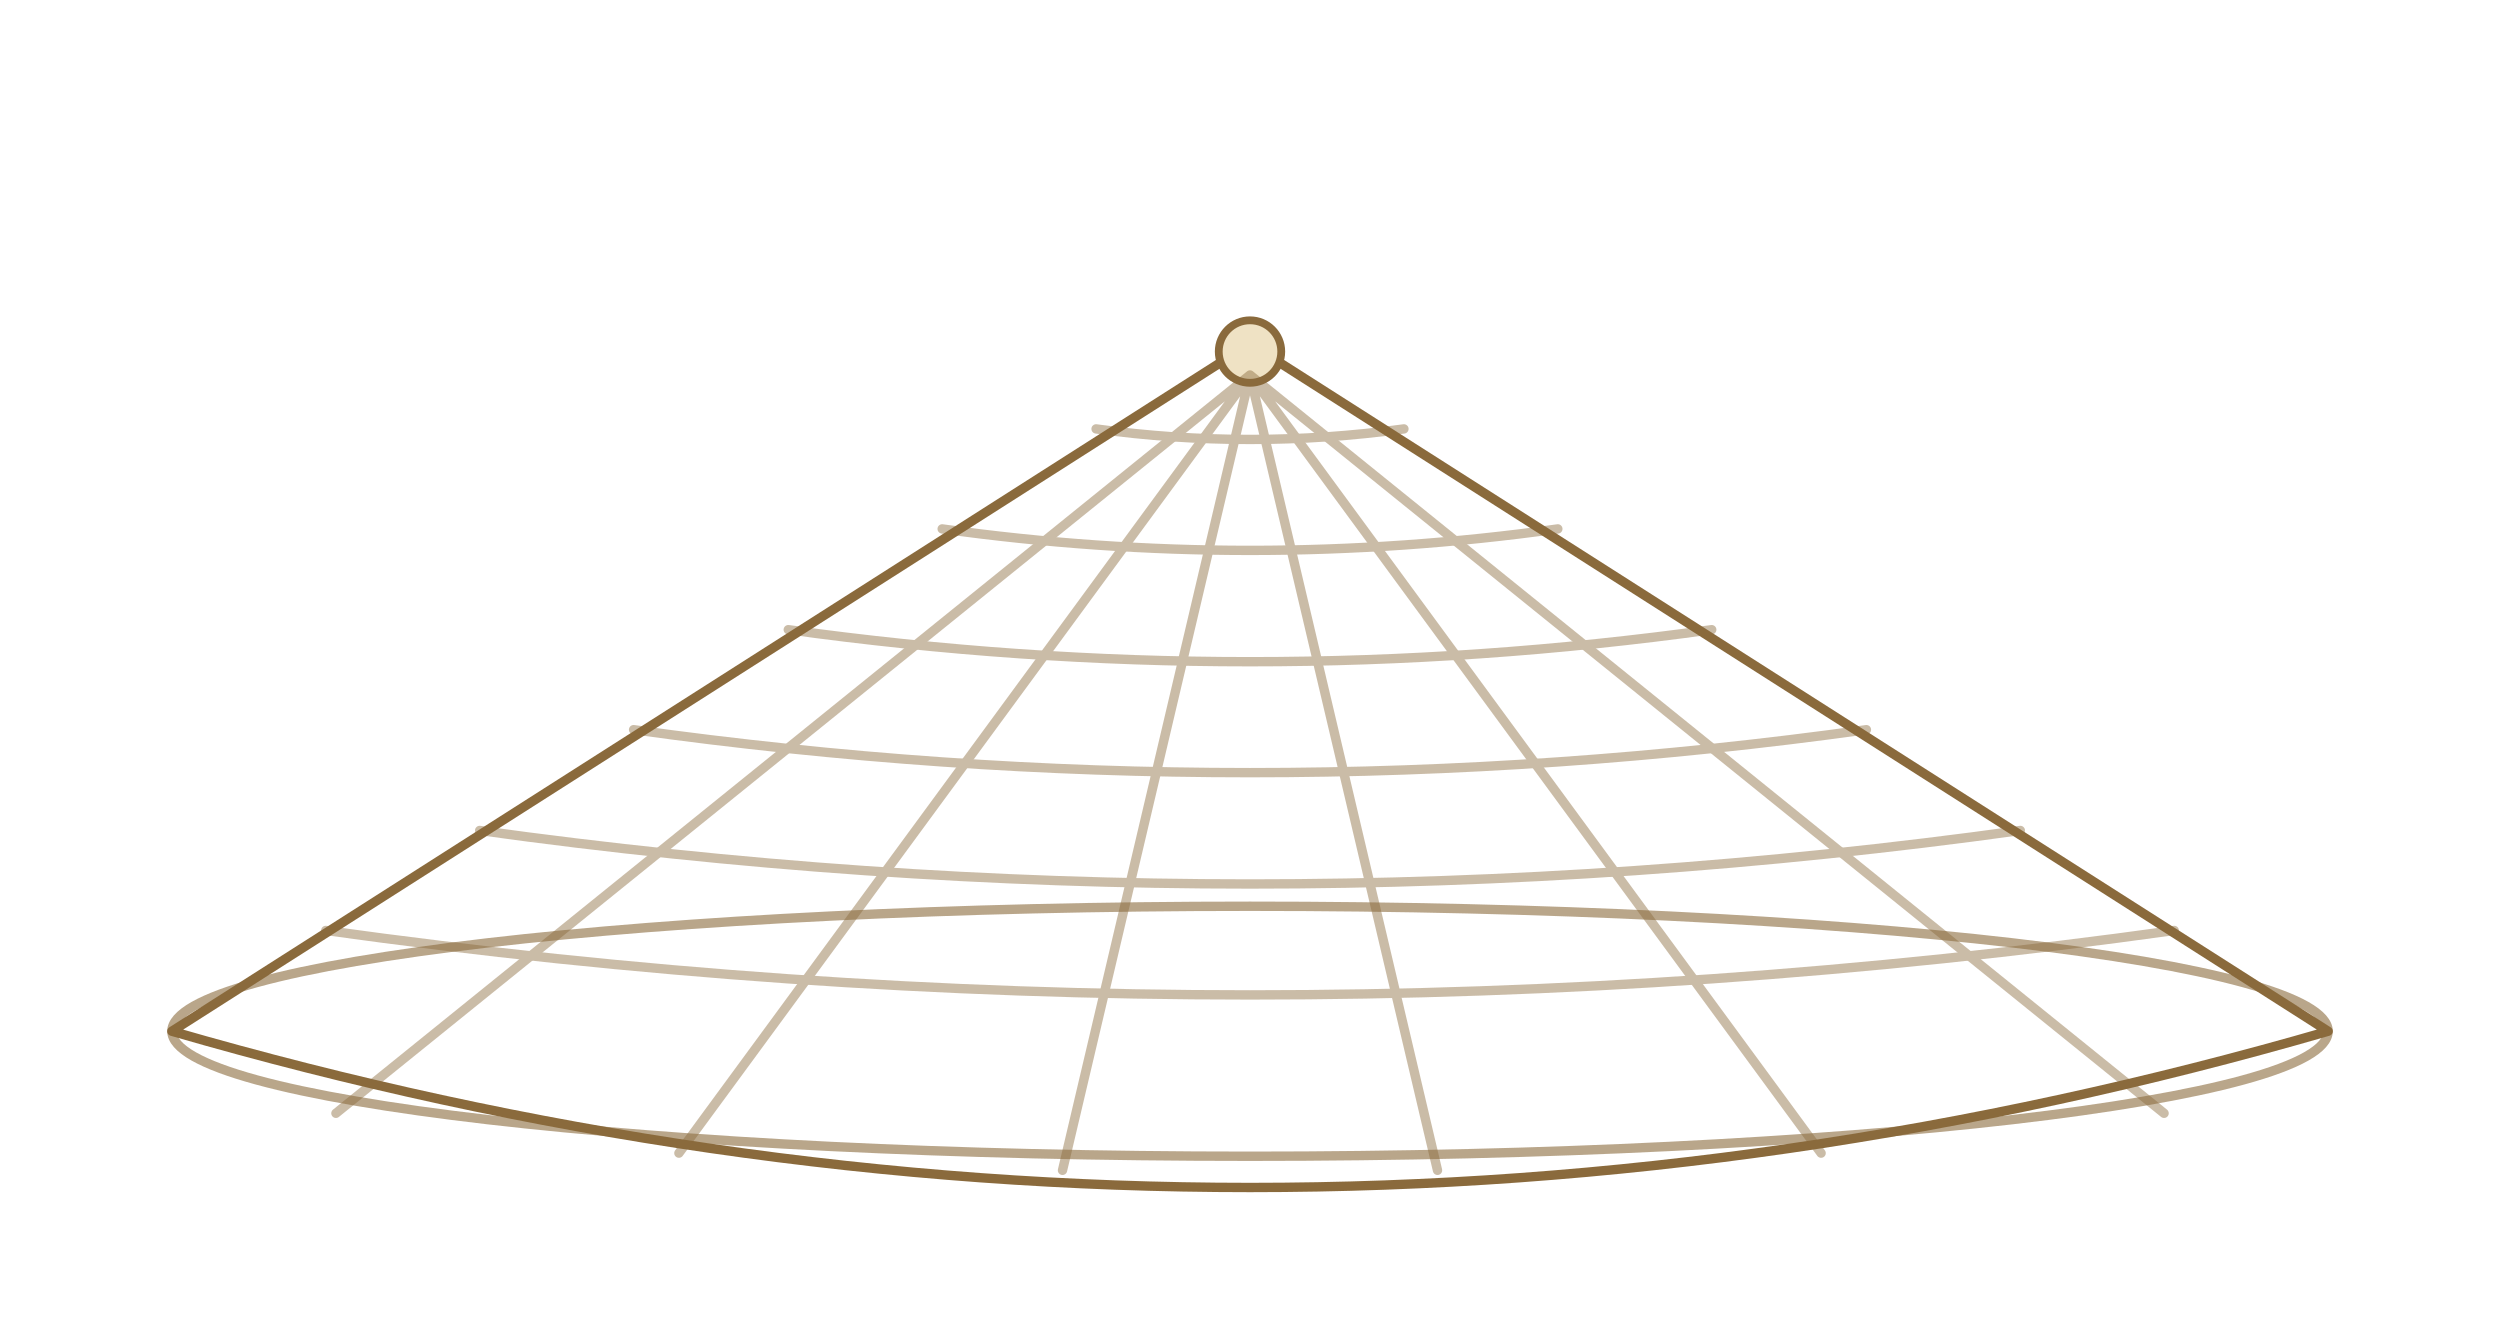
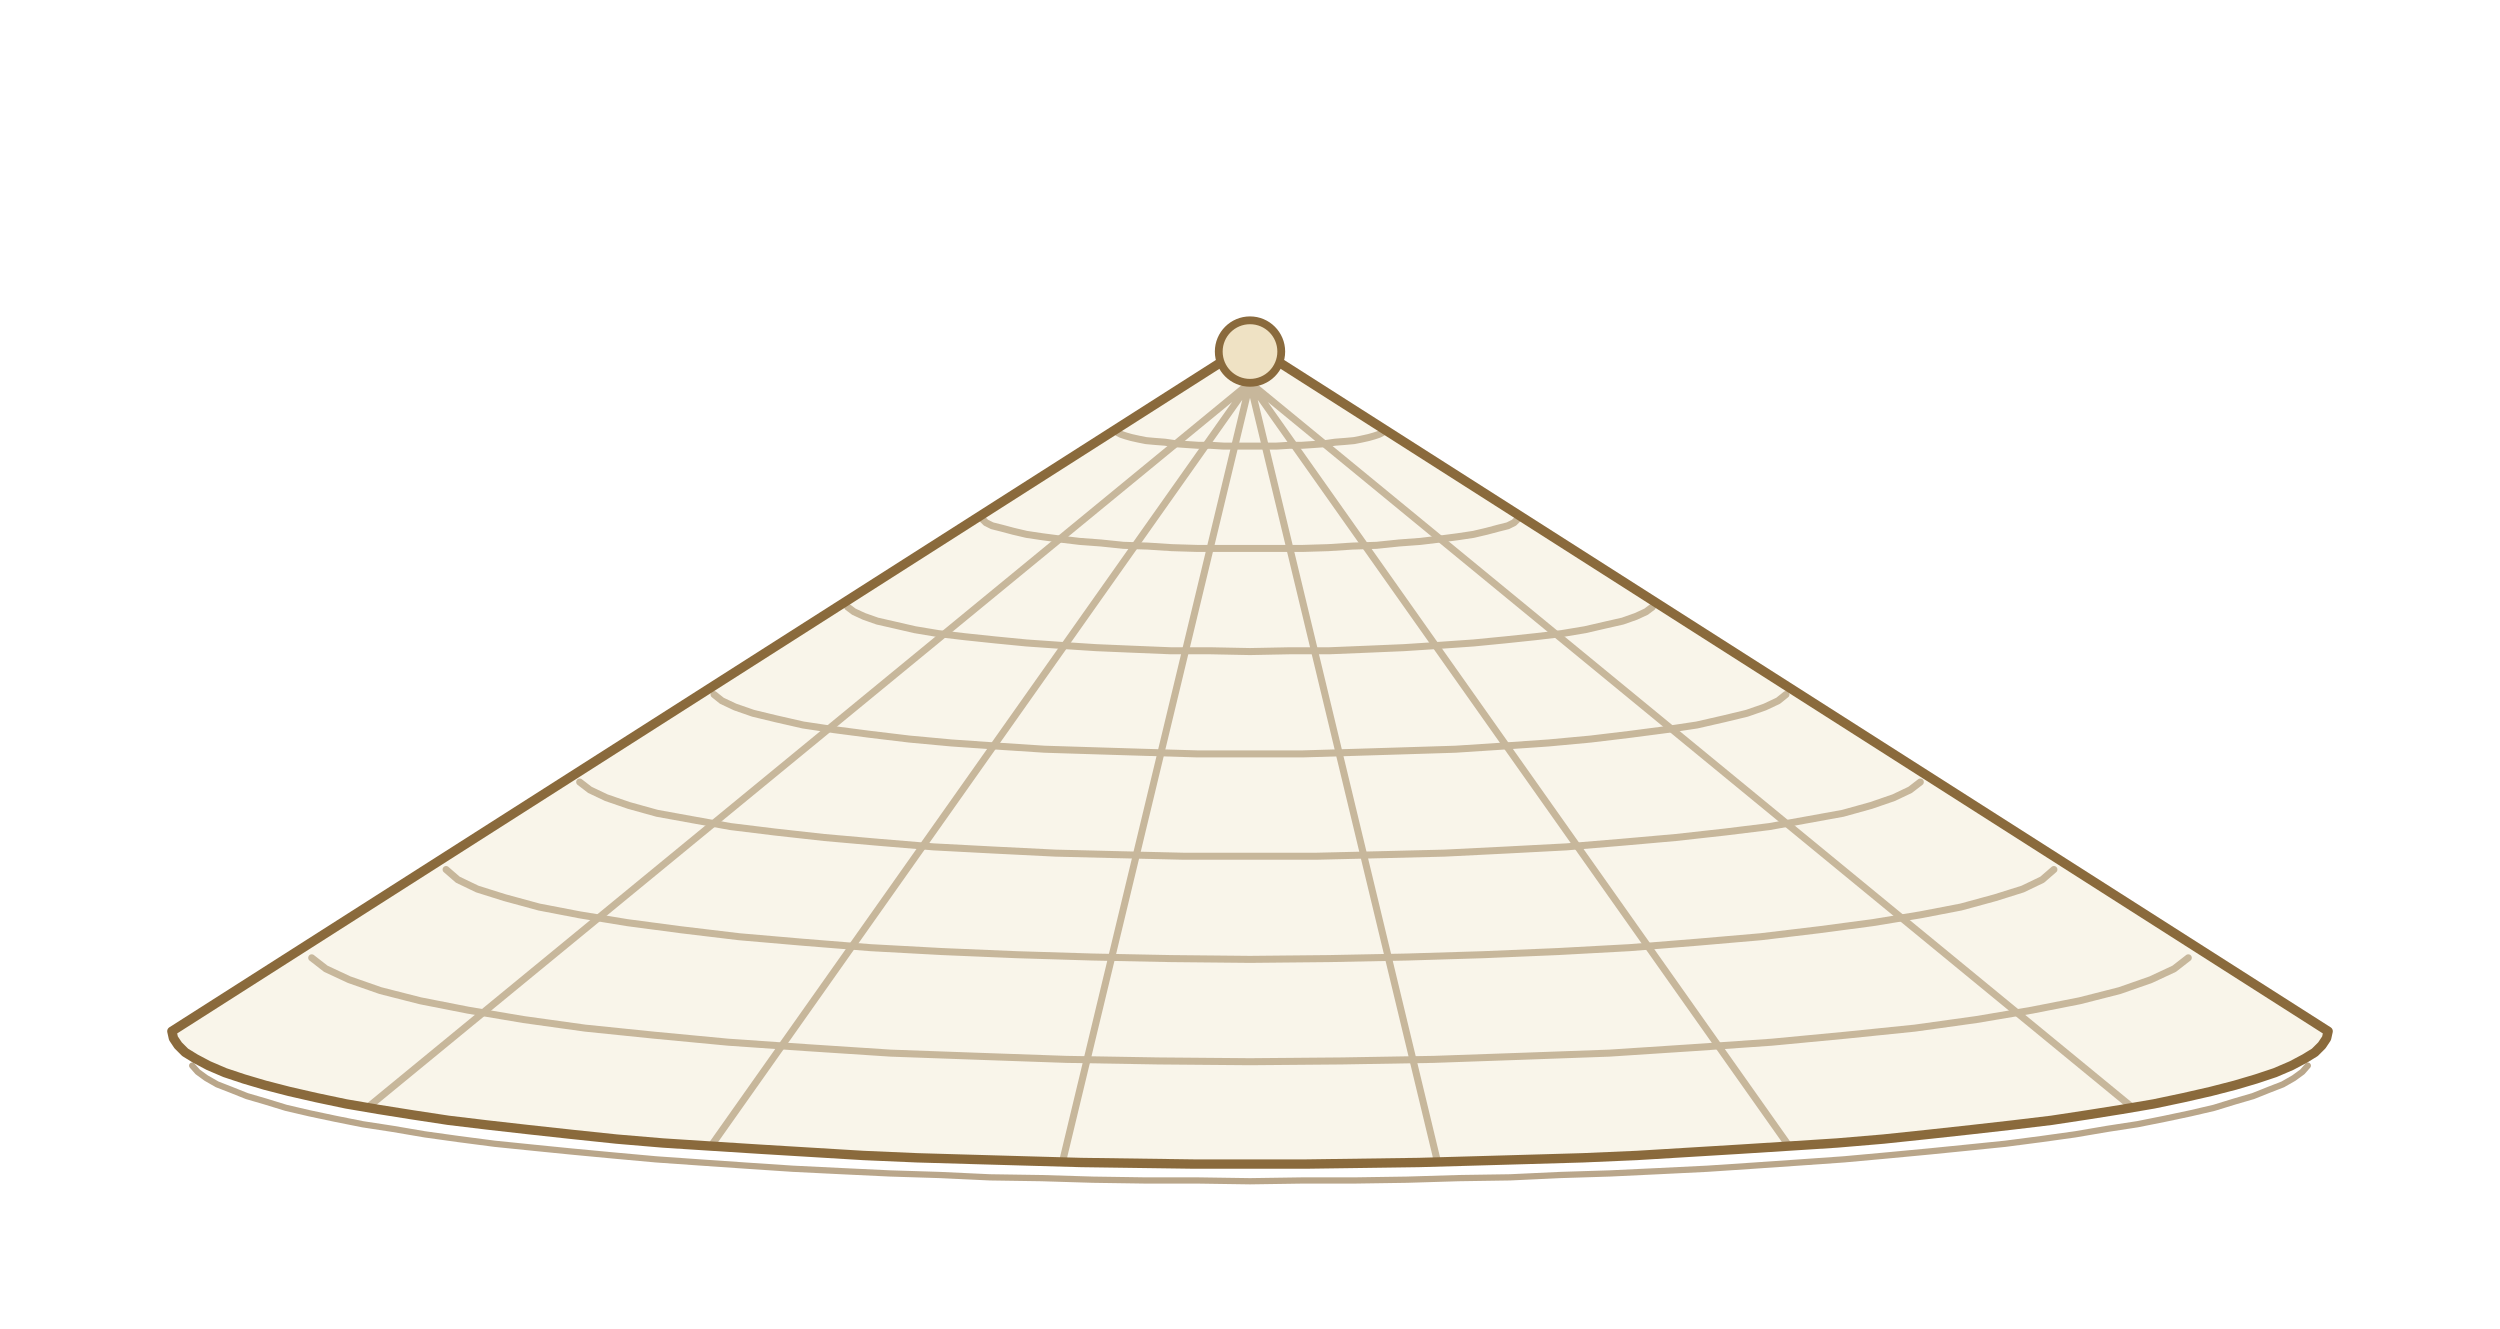
<svg xmlns="http://www.w3.org/2000/svg" viewBox="0 0 320 170" fill="none" stroke="#8a6a3c" stroke-width="1.2" stroke-linecap="round" stroke-linejoin="round">
-   <path d="M160 44 L 22 132 Q 160 172, 298 132 L 160 44 Z" />
-   <ellipse cx="160" cy="132" rx="138" ry="16" opacity=".6" />
+   <path d="M160 44 L298 132 L297.8 132.9 L297.2 133.8 L296.3 134.7 L295 135.5 L293.3 136.4 L291.2 137.3 L288.8 138.1 L286.1 138.9 L283 139.7 L279.5 140.5 L275.7 141.3 L271.6 142 L267.2 142.7 L262.6 143.4 L257.6 144 L252.3 144.6 L246.8 145.2 L241.1 145.8 L235.2 146.3 L229 146.7 L222.7 147.1 L216.1 147.5 L209.5 147.9 L202.6 148.2 L195.7 148.4 L188.7 148.6 L181.6 148.8 L174.4 148.9 L167.2 149 L160 149 L152.8 149 L145.6 148.9 L138.4 148.8 L131.3 148.6 L124.3 148.4 L117.4 148.2 L110.5 147.9 L103.9 147.5 L97.3 147.1 L91 146.7 L84.8 146.3 L78.9 145.8 L73.2 145.2 L67.7 144.6 L62.4 144 L57.4 143.4 L52.8 142.7 L48.4 142 L44.3 141.3 L40.5 140.5 L37 139.7 L33.9 138.9 L31.2 138.1 L28.8 137.3 L26.7 136.4 L25 135.5 L23.7 134.7 L22.8 133.8 L22.2 132.9 L22 132 Z" fill="#efe2c4" fill-opacity=".35" />
+   <path d="M295.4 136.4 L294.7 137.2 L293.6 138 L292.2 138.8 L290.4 139.5 L288.4 140.3 L286 141 L283.4 141.8 L280.4 142.5 L277.1 143.2 L273.6 143.9 L269.7 144.5 L265.6 145.2 L261.3 145.8 L256.7 146.4 L251.8 146.9 L246.8 147.4 L241.5 147.9 L236 148.4 L230.3 148.8 L224.5 149.2 L218.5 149.6 L212.4 149.9 L206.1 150.2 L199.7 150.4 L193.3 150.7 L186.7 150.8 L180.1 151 L173.4 151.1 L166.7 151.1 L160 151.2 L153.3 151.1 L146.6 151.1 L139.9 151 L133.3 150.8 L126.7 150.7 L120.3 150.4 L113.9 150.2 L107.6 149.9 L101.5 149.6 L95.5 149.2 L89.7 148.8 L84 148.4 L78.5 147.9 L73.2 147.4 L68.2 146.9 L63.3 146.4 L58.7 145.8 L54.4 145.2 L50.3 144.5 L46.4 143.9 L42.9 143.2 L39.6 142.5 L36.6 141.8 L34 141 L31.6 140.3 L29.6 139.5 L27.8 138.8 L26.4 138 L25.3 137.2 L24.6 136.4" stroke-width=".8" opacity=".6" />
+   <g opacity=".45" stroke-width=".9">
+     <path d="M160 49 L 273 141.8 M160 49 L 229 146.7 M160 49 L 184 148.7 M160 49 L 136 148.7 M160 49 L 91 146.7 M160 49 L 47 141.8" />
+     <path d="M177.2 55.2 L176.9 55.4 L176.5 55.6 L175.9 55.8 L175.2 56 L174.3 56.2 L173.3 56.4 L172.2 56.5 L170.9 56.6 L169.5 56.8 L168.1 56.9 L166.6 57 L165 57 L163.4 57.1 L161.7 57.1 L160 57.1 L158.3 57.1 L156.6 57.1 L155 57 L153.4 57 L151.9 56.9 L150.5 56.8 L149.1 56.6 L147.8 56.5 L146.7 56.4 L145.7 56.2 L144.8 56 L144.1 55.8 L143.5 55.6 L143.1 55.4 L142.8 55.2 M194.3 66.4 L193.8 66.9 L193 67.3 L191.8 67.6 L190.3 68 L188.6 68.4 L186.6 68.7 L184.3 69 L181.8 69.3 L179.1 69.5 L176.2 69.8 L173.1 69.9 L170 70.1 L166.7 70.2 L163.4 70.2 L160 70.2 L156.6 70.2 L153.3 70.2 L150 70.1 L146.9 69.9 L143.8 69.8 L140.9 69.5 L138.2 69.3 L135.7 69 L133.4 68.7 L131.4 68.4 L129.7 68 L128.2 67.6 L127 67.3 L126.2 66.9 L125.7 66.4 M211.5 77.7 L210.7 78.3 L209.4 78.9 L207.7 79.5 L205.5 80 L202.9 80.6 L199.9 81.1 L196.5 81.5 L192.7 81.9 L188.6 82.3 L184.3 82.6 L179.7 82.9 L175 83.1 L170.1 83.3 L165 83.3 L160 83.4 L155 83.3 L149.9 83.3 L145 83.1 L140.3 82.9 L135.7 82.6 L131.4 82.3 L127.3 81.9 L123.5 81.5 L120.1 81.1 L117.1 80.6 L114.5 80 L112.3 79.5 L110.6 78.9 L109.3 78.3 L108.5 77.7 M228.6 88.9 L227.6 89.7 L225.9 90.5 L223.6 91.3 L220.7 92 L217.2 92.8 L213.2 93.4 L208.6 94 L203.6 94.6 L198.2 95.1 L192.4 95.5 L186.3 95.9 L179.9 96.1 L173.4 96.3 L166.7 96.5 L160 96.5 L153.3 96.5 L146.6 96.3 L140.1 96.1 L133.7 95.9 L127.6 95.5 L121.8 95.1 L116.4 94.6 L111.4 94 L106.8 93.4 L102.8 92.8 L99.3 92 L96.4 91.3 L94.1 90.5 L92.4 89.7 L91.4 88.9 M245.8 100.1 L244.5 101.1 L242.4 102.1 L239.5 103.1 L235.9 104.1 L231.5 104.9 L226.5 105.8 L220.8 106.5 L214.5 107.2 L207.7 107.8 L200.5 108.4 L192.9 108.8 L184.9 109.2 L176.8 109.4 L168.4 109.6 L160 109.6 L151.6 109.6 L143.2 109.4 L135.1 109.2 L127.1 108.8 L119.5 108.4 L112.3 107.8 L105.5 107.2 L99.2 106.5 L93.5 105.8 L88.5 104.9 L84.1 104.1 L80.5 103.1 L77.6 102.1 L75.5 101.1 L74.2 100.1 M262.9 111.3 L261.4 112.6 L258.9 113.8 L255.4 114.9 L251 116.1 L245.8 117.1 L239.7 118.1 L232.9 119 L225.4 119.9 L217.3 120.6 L208.6 121.3 L199.4 121.8 L189.9 122.2 L180.1 122.5 L170.1 122.7 L160 122.8 L149.9 122.7 L139.9 122.5 L130.1 122.2 L120.6 121.8 L111.4 121.3 L102.7 120.6 L94.6 119.9 L87.1 119 L80.3 118.1 L74.2 117.1 L69 116.1 L64.6 114.9 L61.1 113.8 L58.6 112.6 L57.1 111.3 M280.1 122.6 L278.3 124 L275.3 125.4 L271.3 126.8 L266.2 128.1 L260.1 129.3 L253 130.5 L245.1 131.6 L236.3 132.5 L226.8 133.4 L216.7 134.1 L206 134.8 L194.9 135.2 L183.5 135.6 L171.8 135.8 L160 135.9 L148.2 135.8 L136.5 135.6 L125.1 135.2 L114 134.8 L103.3 134.1 L93.2 133.4 L83.7 132.5 L74.9 131.6 L67 130.5 L59.9 129.3 L53.8 128.1 L48.7 126.8 L44.7 125.4 L41.7 124 L39.9 122.6" />
+   </g>
  <circle cx="160" cy="45" r="4" fill="#efe2c4" stroke-width="1" />
-   <g opacity=".45">
-     <path d="M160 48 L 277 142.5 M160 48 L 233.1 147.6 M160 48 L 184 149.8 M160 48 L 136 149.8 M160 48 L 86.9 147.6 M160 48 L 43 142.5" />
-     <path d="M140.3 54.9 Q 160 57.6, 179.7 54.9 M120.6 67.7 Q 160 73.2, 199.4 67.7 M100.9 80.6 Q 160 88.8, 219.1 80.6 M81.1 93.4 Q 160 104.4, 238.9 93.4 M61.4 106.3 Q 160 120, 258.6 106.3 M41.7 119.1 Q 160 135.6, 278.3 119.1" />
-   </g>
</svg>
